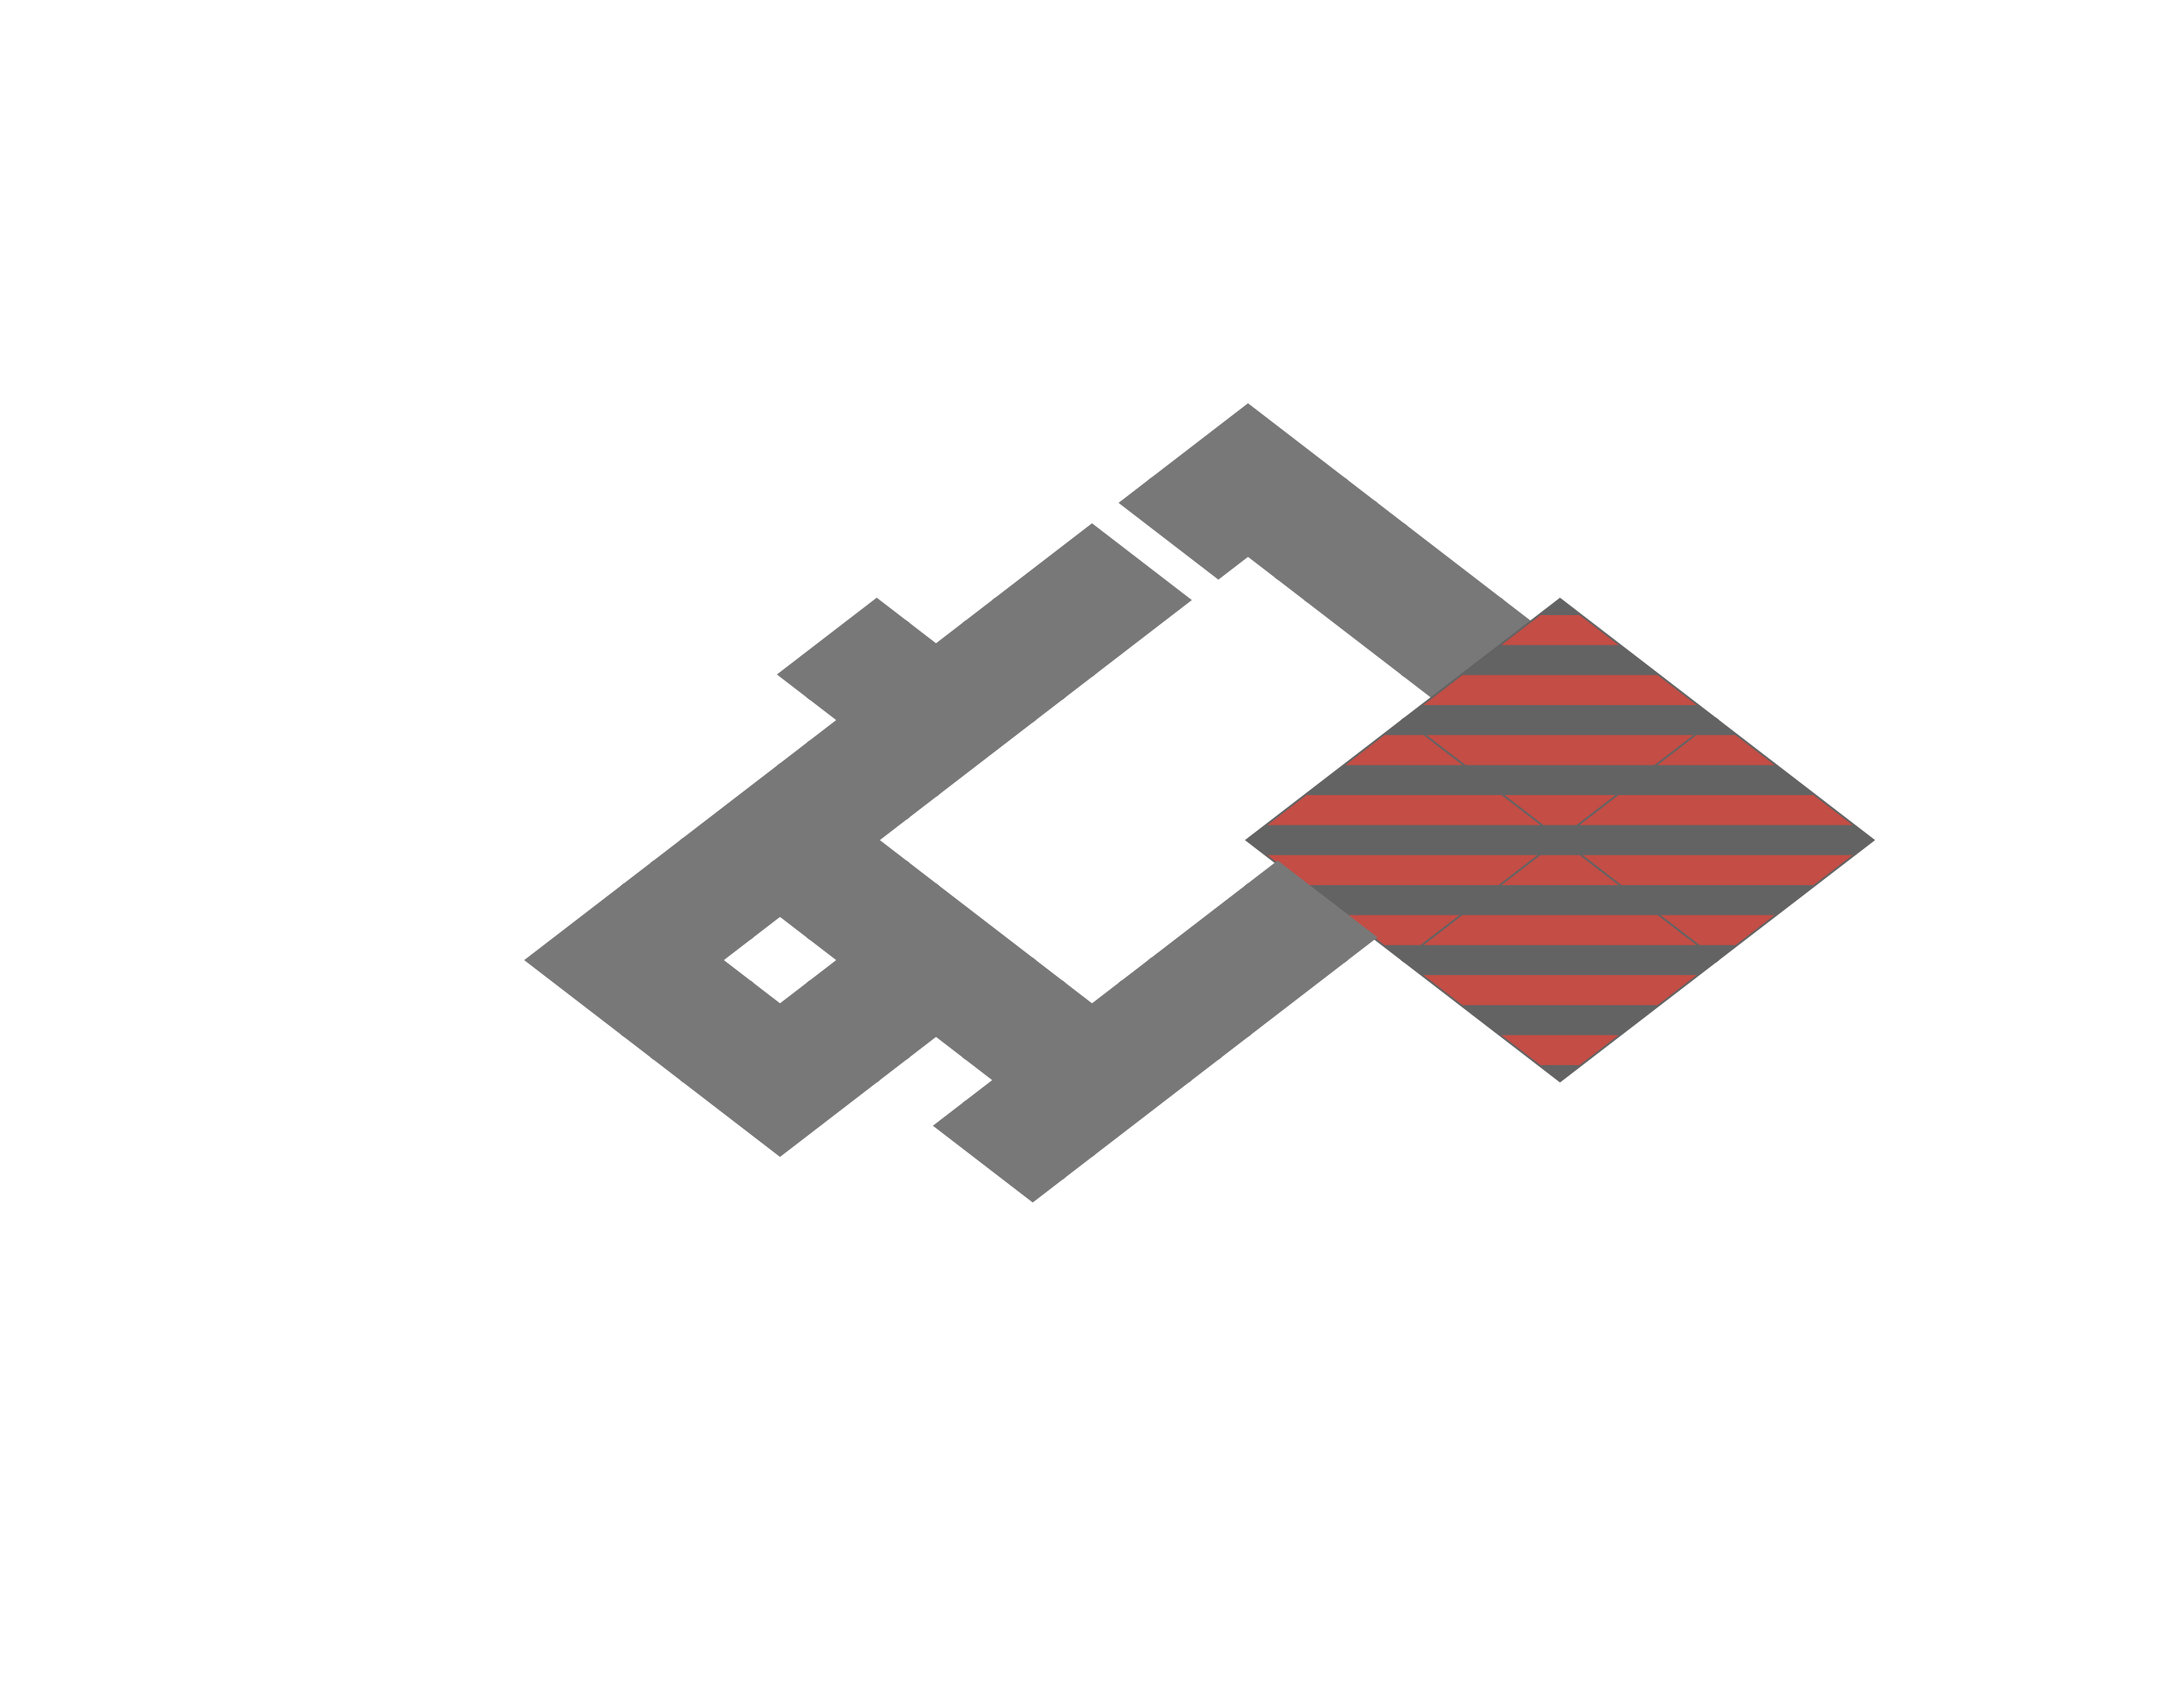
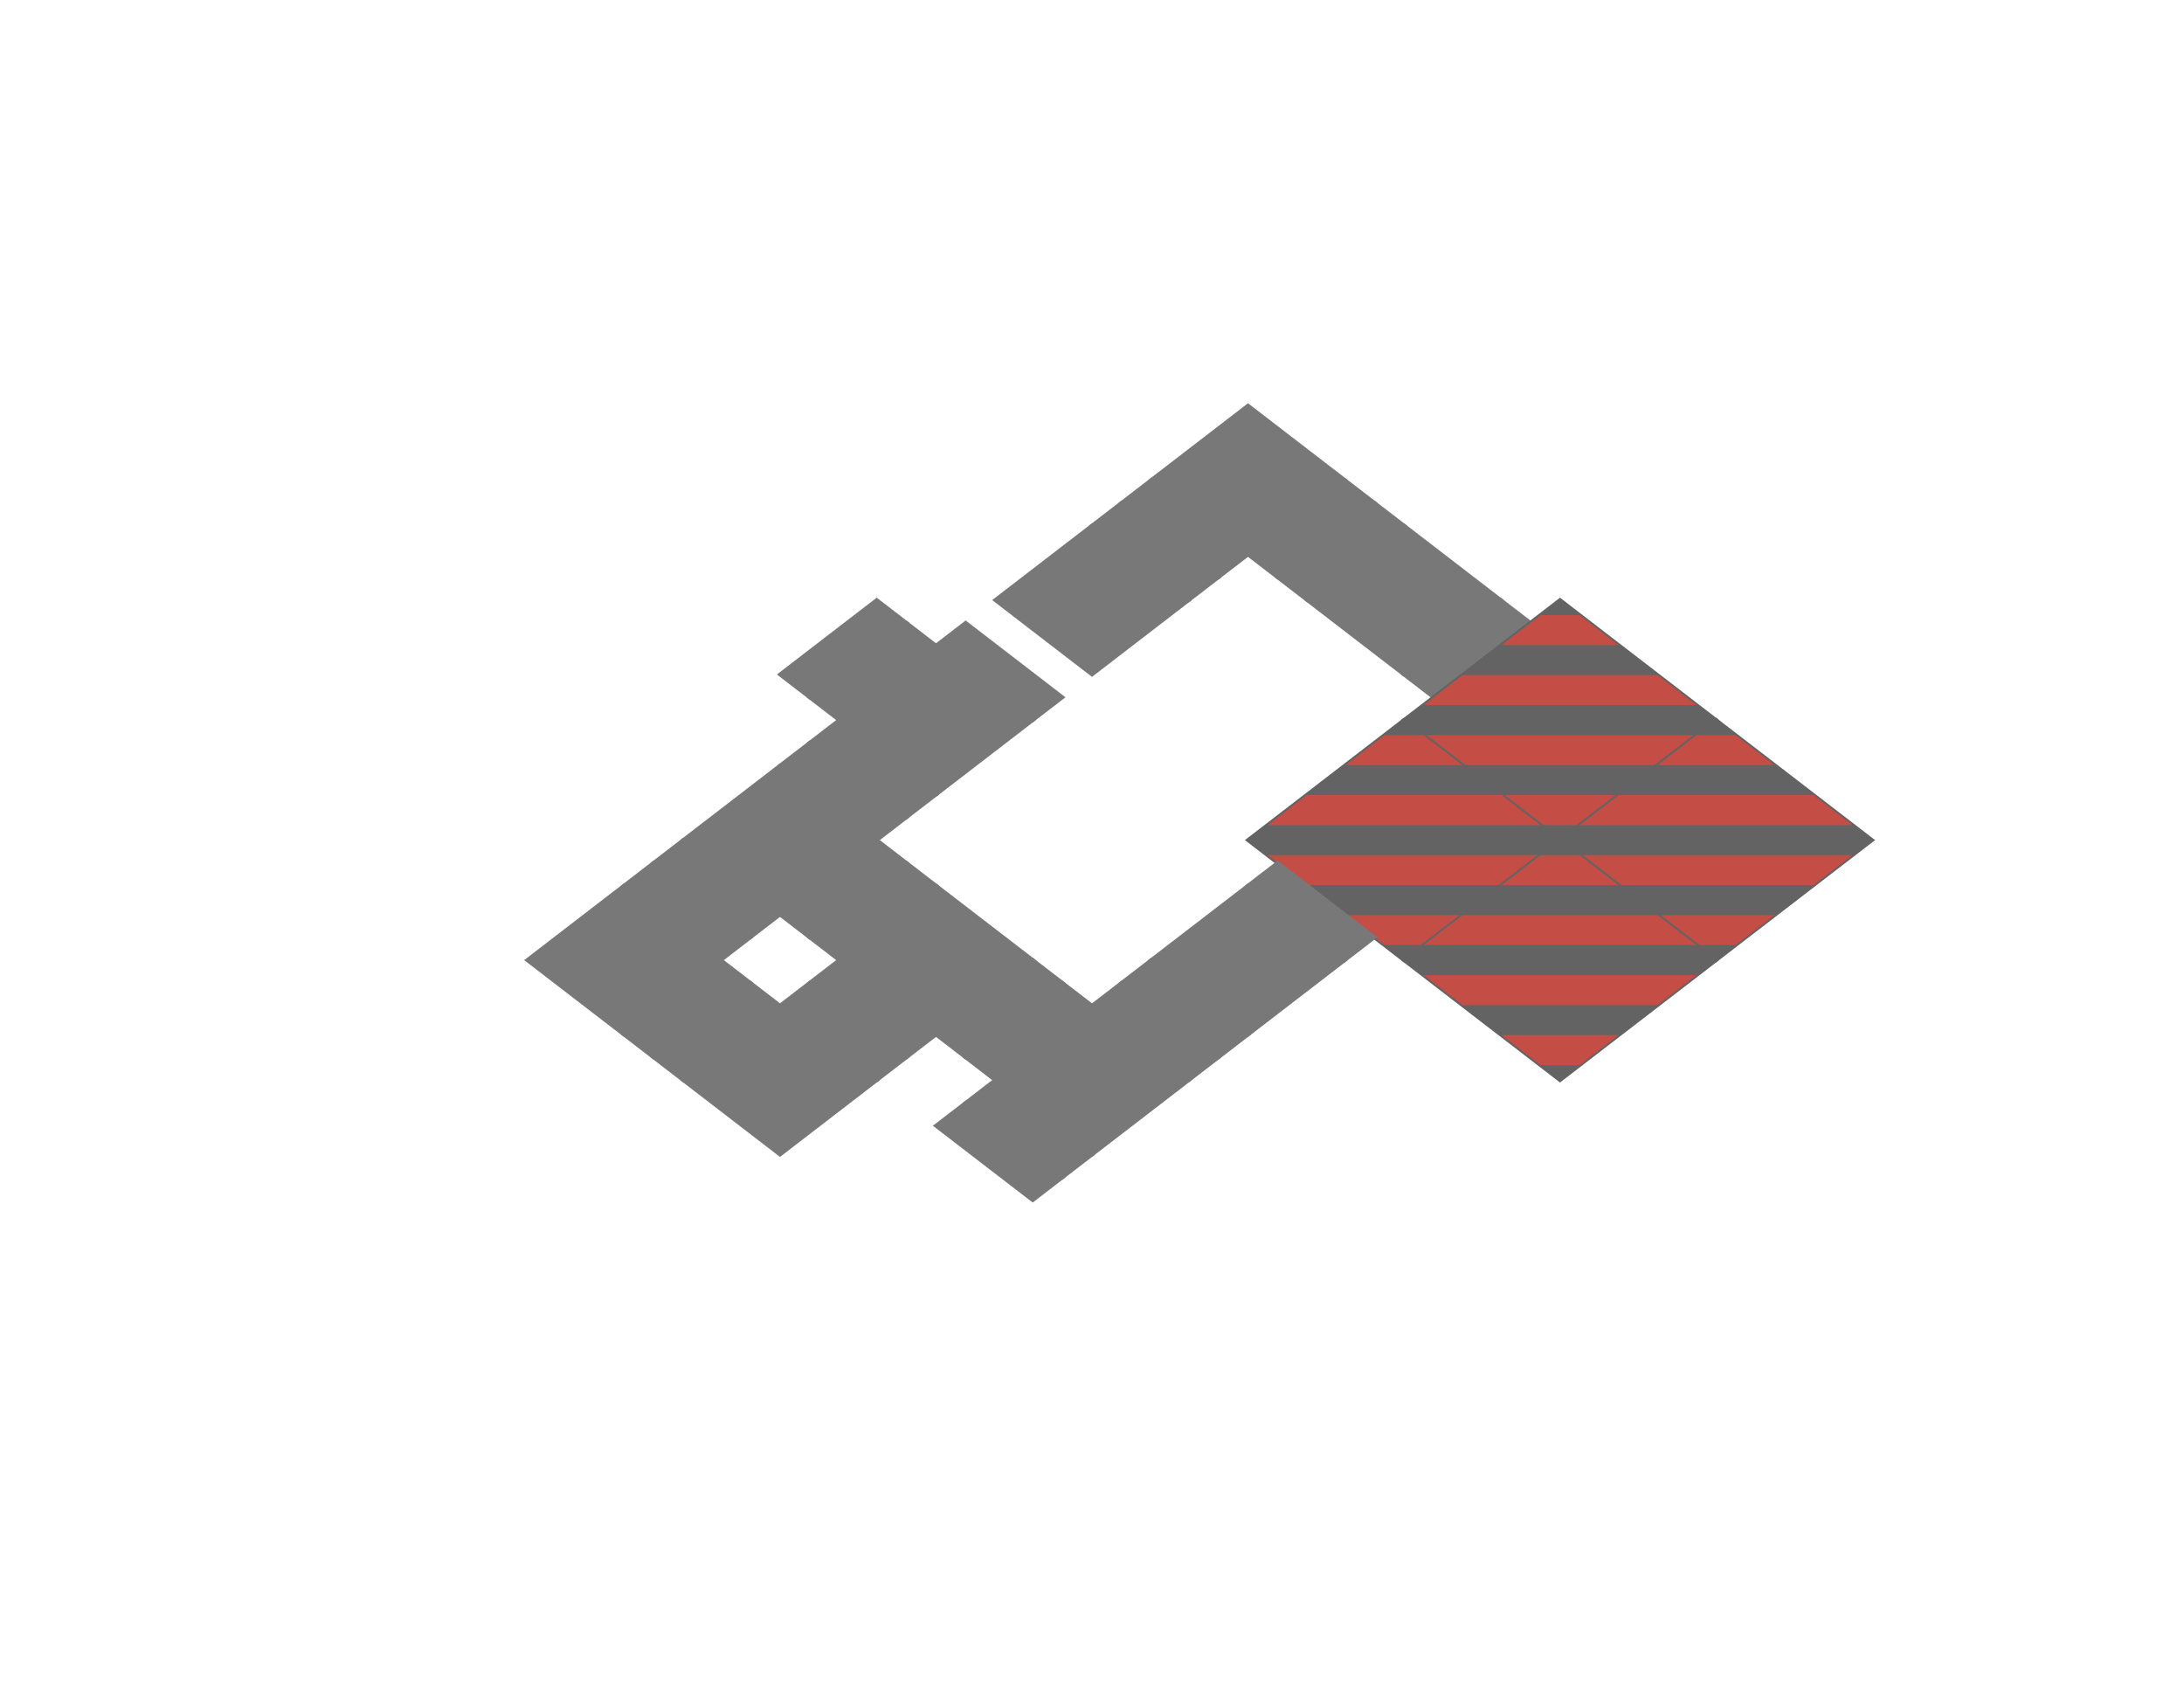
<svg xmlns="http://www.w3.org/2000/svg" width="183.444mm" height="141.111mm" viewBox="0 0 520 400" version="1.2" baseProfile="tiny">
  <defs>
</defs>
  <g fill="none" stroke="black" stroke-width="1" fill-rule="evenodd" stroke-linecap="square" stroke-linejoin="bevel">
    <g fill="none" stroke="#000000" stroke-opacity="1" stroke-width="1" stroke-linecap="square" stroke-linejoin="bevel" transform="matrix(1,0,0,1,0,0)" font-family="Sans Serif" font-size="9" font-weight="400" font-style="normal">
</g>
    <g fill="none" stroke="#000000" stroke-opacity="1" stroke-width="1" stroke-linecap="square" stroke-linejoin="bevel" transform="matrix(1,0,0,1,0,0)" font-family="Sans Serif" font-size="9" font-weight="400" font-style="normal">
</g>
    <g fill="#787878" fill-opacity="1" stroke="#000000" stroke-opacity="0" stroke-width="1" stroke-linecap="square" stroke-linejoin="bevel" transform="matrix(37.1429,28.5714,-37.1429,28.5714,297.143,85.7143)" font-family="Sans Serif" font-size="9" font-weight="400" font-style="normal">
      <rect x="0.18" y="0.18" width="0.64" height="0.64" />
      <rect x="0.8" y="0.18" width="0.21" height="0.64" />
      <rect x="0.18" y="0.8" width="0.64" height="0.21" />
    </g>
    <g fill="none" stroke="#000000" stroke-opacity="1" stroke-width="1" stroke-linecap="square" stroke-linejoin="bevel" transform="matrix(1,0,0,1,0,0)" font-family="Sans Serif" font-size="9" font-weight="400" font-style="normal">
</g>
    <g fill="#787878" fill-opacity="1" stroke="#000000" stroke-opacity="0" stroke-width="1" stroke-linecap="square" stroke-linejoin="bevel" transform="matrix(37.1429,28.5714,-37.1429,28.5714,334.286,114.286)" font-family="Sans Serif" font-size="9" font-weight="400" font-style="normal">
      <rect x="0.18" y="0.18" width="0.64" height="0.64" />
      <rect x="0.8" y="0.18" width="0.21" height="0.64" />
      <rect x="-0.01" y="0.18" width="0.21" height="0.64" />
    </g>
    <g fill="none" stroke="#000000" stroke-opacity="1" stroke-width="1" stroke-linecap="square" stroke-linejoin="bevel" transform="matrix(1,0,0,1,0,0)" font-family="Sans Serif" font-size="9" font-weight="400" font-style="normal">
</g>
    <g fill="#636363" fill-opacity="1" stroke="#000000" stroke-opacity="0" stroke-width="1" stroke-linecap="square" stroke-linejoin="bevel" transform="matrix(37.1429,28.5714,-37.1429,28.5714,371.429,142.857)" font-family="Sans Serif" font-size="9" font-weight="400" font-style="normal">
      <rect x="-0.01" y="-0.01" width="1.02" height="1.02" />
    </g>
    <g fill="#f44336" fill-opacity="0.667" stroke="#000000" stroke-opacity="0" stroke-width="1" stroke-linecap="square" stroke-linejoin="bevel" transform="matrix(37.1429,28.5714,-37.1429,28.5714,371.429,142.857)" font-family="Sans Serif" font-size="9" font-weight="400" font-style="normal">
      <path vector-effect="none" fill-rule="evenodd" d="M0.125,0 L0.375,0 L0,0.375 L0,0.125 L0.125,0" />
      <path vector-effect="none" fill-rule="evenodd" d="M0.625,0 L0.875,0 L0,0.875 L0,0.625 L0.625,0" />
      <path vector-effect="none" fill-rule="evenodd" d="M0.125,1 L0.375,1 L1,0.375 L1,0.125 L0.125,1" />
      <path vector-effect="none" fill-rule="evenodd" d="M0.625,1 L0.875,1 L1,0.875 L1,0.625 L0.625,1" />
    </g>
    <g fill="none" stroke="#000000" stroke-opacity="1" stroke-width="1" stroke-linecap="square" stroke-linejoin="bevel" transform="matrix(1,0,0,1,0,0)" font-family="Sans Serif" font-size="9" font-weight="400" font-style="normal">
</g>
    <g fill="#636363" fill-opacity="1" stroke="#000000" stroke-opacity="0" stroke-width="1" stroke-linecap="square" stroke-linejoin="bevel" transform="matrix(37.1429,28.5714,-37.1429,28.5714,408.571,171.429)" font-family="Sans Serif" font-size="9" font-weight="400" font-style="normal">
      <rect x="-0.01" y="-0.01" width="1.02" height="1.02" />
    </g>
    <g fill="#f44336" fill-opacity="0.667" stroke="#000000" stroke-opacity="0" stroke-width="1" stroke-linecap="square" stroke-linejoin="bevel" transform="matrix(37.1429,28.5714,-37.1429,28.5714,408.571,171.429)" font-family="Sans Serif" font-size="9" font-weight="400" font-style="normal">
      <path vector-effect="none" fill-rule="evenodd" d="M0.125,0 L0.375,0 L0,0.375 L0,0.125 L0.125,0" />
      <path vector-effect="none" fill-rule="evenodd" d="M0.625,0 L0.875,0 L0,0.875 L0,0.625 L0.625,0" />
      <path vector-effect="none" fill-rule="evenodd" d="M0.125,1 L0.375,1 L1,0.375 L1,0.125 L0.125,1" />
      <path vector-effect="none" fill-rule="evenodd" d="M0.625,1 L0.875,1 L1,0.875 L1,0.625 L0.625,1" />
    </g>
    <g fill="none" stroke="#000000" stroke-opacity="1" stroke-width="1" stroke-linecap="square" stroke-linejoin="bevel" transform="matrix(1,0,0,1,0,0)" font-family="Sans Serif" font-size="9" font-weight="400" font-style="normal">
</g>
    <g fill="none" stroke="#000000" stroke-opacity="1" stroke-width="1" stroke-linecap="square" stroke-linejoin="bevel" transform="matrix(1,0,0,1,0,0)" font-family="Sans Serif" font-size="9" font-weight="400" font-style="normal">
</g>
    <g fill="#787878" fill-opacity="1" stroke="#000000" stroke-opacity="0" stroke-width="1" stroke-linecap="square" stroke-linejoin="bevel" transform="matrix(37.1429,28.5714,-37.1429,28.5714,260,114.286)" font-family="Sans Serif" font-size="9" font-weight="400" font-style="normal">
      <rect x="0.18" y="0.18" width="0.64" height="0.64" />
-       <rect x="0.18" y="0.8" width="0.64" height="0.21" />
+       <rect x="0.18" y="-0.01" width="0.64" height="0.21" />
    </g>
    <g fill="none" stroke="#000000" stroke-opacity="1" stroke-width="1" stroke-linecap="square" stroke-linejoin="bevel" transform="matrix(1,0,0,1,0,0)" font-family="Sans Serif" font-size="9" font-weight="400" font-style="normal">
</g>
    <g fill="none" stroke="#000000" stroke-opacity="1" stroke-width="1" stroke-linecap="square" stroke-linejoin="bevel" transform="matrix(1,0,0,1,0,0)" font-family="Sans Serif" font-size="9" font-weight="400" font-style="normal">
</g>
    <g fill="#636363" fill-opacity="1" stroke="#000000" stroke-opacity="0" stroke-width="1" stroke-linecap="square" stroke-linejoin="bevel" transform="matrix(37.1429,28.5714,-37.1429,28.5714,334.286,171.429)" font-family="Sans Serif" font-size="9" font-weight="400" font-style="normal">
      <rect x="-0.01" y="-0.01" width="1.02" height="1.02" />
    </g>
    <g fill="#f44336" fill-opacity="0.667" stroke="#000000" stroke-opacity="0" stroke-width="1" stroke-linecap="square" stroke-linejoin="bevel" transform="matrix(37.1429,28.5714,-37.1429,28.5714,334.286,171.429)" font-family="Sans Serif" font-size="9" font-weight="400" font-style="normal">
      <path vector-effect="none" fill-rule="evenodd" d="M0.125,0 L0.375,0 L0,0.375 L0,0.125 L0.125,0" />
      <path vector-effect="none" fill-rule="evenodd" d="M0.625,0 L0.875,0 L0,0.875 L0,0.625 L0.625,0" />
      <path vector-effect="none" fill-rule="evenodd" d="M0.125,1 L0.375,1 L1,0.375 L1,0.125 L0.125,1" />
      <path vector-effect="none" fill-rule="evenodd" d="M0.625,1 L0.875,1 L1,0.875 L1,0.625 L0.625,1" />
    </g>
    <g fill="none" stroke="#000000" stroke-opacity="1" stroke-width="1" stroke-linecap="square" stroke-linejoin="bevel" transform="matrix(1,0,0,1,0,0)" font-family="Sans Serif" font-size="9" font-weight="400" font-style="normal">
</g>
    <g fill="#636363" fill-opacity="1" stroke="#000000" stroke-opacity="0" stroke-width="1" stroke-linecap="square" stroke-linejoin="bevel" transform="matrix(37.1429,28.5714,-37.1429,28.5714,371.429,200)" font-family="Sans Serif" font-size="9" font-weight="400" font-style="normal">
      <rect x="-0.01" y="-0.01" width="1.02" height="1.02" />
    </g>
    <g fill="#f44336" fill-opacity="0.667" stroke="#000000" stroke-opacity="0" stroke-width="1" stroke-linecap="square" stroke-linejoin="bevel" transform="matrix(37.1429,28.5714,-37.1429,28.5714,371.429,200)" font-family="Sans Serif" font-size="9" font-weight="400" font-style="normal">
      <path vector-effect="none" fill-rule="evenodd" d="M0.125,0 L0.375,0 L0,0.375 L0,0.125 L0.125,0" />
      <path vector-effect="none" fill-rule="evenodd" d="M0.625,0 L0.875,0 L0,0.875 L0,0.625 L0.625,0" />
      <path vector-effect="none" fill-rule="evenodd" d="M0.125,1 L0.375,1 L1,0.375 L1,0.125 L0.125,1" />
      <path vector-effect="none" fill-rule="evenodd" d="M0.625,1 L0.875,1 L1,0.875 L1,0.625 L0.625,1" />
    </g>
    <g fill="none" stroke="#000000" stroke-opacity="1" stroke-width="1" stroke-linecap="square" stroke-linejoin="bevel" transform="matrix(1,0,0,1,0,0)" font-family="Sans Serif" font-size="9" font-weight="400" font-style="normal">
</g>
    <g fill="#787878" fill-opacity="1" stroke="#000000" stroke-opacity="0" stroke-width="1" stroke-linecap="square" stroke-linejoin="bevel" transform="matrix(37.1429,28.5714,-37.1429,28.5714,185.714,114.286)" font-family="Sans Serif" font-size="9" font-weight="400" font-style="normal">
      <rect x="0.8" y="0.18" width="0.21" height="0.64" />
    </g>
    <g fill="none" stroke="#000000" stroke-opacity="1" stroke-width="1" stroke-linecap="square" stroke-linejoin="bevel" transform="matrix(1,0,0,1,0,0)" font-family="Sans Serif" font-size="9" font-weight="400" font-style="normal">
</g>
    <g fill="#787878" fill-opacity="1" stroke="#000000" stroke-opacity="0" stroke-width="1" stroke-linecap="square" stroke-linejoin="bevel" transform="matrix(37.1429,28.5714,-37.1429,28.5714,222.857,142.857)" font-family="Sans Serif" font-size="9" font-weight="400" font-style="normal">
      <rect x="0.18" y="0.18" width="0.64" height="0.64" />
      <rect x="0.18" y="-0.01" width="0.64" height="0.21" />
      <rect x="0.18" y="0.8" width="0.64" height="0.21" />
      <rect x="-0.01" y="0.18" width="0.21" height="0.64" />
    </g>
    <g fill="none" stroke="#000000" stroke-opacity="1" stroke-width="1" stroke-linecap="square" stroke-linejoin="bevel" transform="matrix(1,0,0,1,0,0)" font-family="Sans Serif" font-size="9" font-weight="400" font-style="normal">
</g>
    <g fill="none" stroke="#000000" stroke-opacity="1" stroke-width="1" stroke-linecap="square" stroke-linejoin="bevel" transform="matrix(1,0,0,1,0,0)" font-family="Sans Serif" font-size="9" font-weight="400" font-style="normal">
</g>
    <g fill="#787878" fill-opacity="1" stroke="#000000" stroke-opacity="0" stroke-width="1" stroke-linecap="square" stroke-linejoin="bevel" transform="matrix(37.1429,28.5714,-37.1429,28.5714,297.143,200)" font-family="Sans Serif" font-size="9" font-weight="400" font-style="normal">
      <rect x="0.18" y="0.18" width="0.64" height="0.64" />
      <rect x="0.18" y="-0.01" width="0.64" height="0.21" />
      <rect x="0.18" y="0.8" width="0.64" height="0.21" />
    </g>
    <g fill="none" stroke="#000000" stroke-opacity="1" stroke-width="1" stroke-linecap="square" stroke-linejoin="bevel" transform="matrix(1,0,0,1,0,0)" font-family="Sans Serif" font-size="9" font-weight="400" font-style="normal">
</g>
    <g fill="none" stroke="#000000" stroke-opacity="1" stroke-width="1" stroke-linecap="square" stroke-linejoin="bevel" transform="matrix(1,0,0,1,0,0)" font-family="Sans Serif" font-size="9" font-weight="400" font-style="normal">
</g>
    <g fill="none" stroke="#000000" stroke-opacity="1" stroke-width="1" stroke-linecap="square" stroke-linejoin="bevel" transform="matrix(1,0,0,1,0,0)" font-family="Sans Serif" font-size="9" font-weight="400" font-style="normal">
</g>
    <g fill="#787878" fill-opacity="1" stroke="#000000" stroke-opacity="0" stroke-width="1" stroke-linecap="square" stroke-linejoin="bevel" transform="matrix(37.1429,28.5714,-37.1429,28.5714,185.714,171.429)" font-family="Sans Serif" font-size="9" font-weight="400" font-style="normal">
      <rect x="0.18" y="0.18" width="0.64" height="0.64" />
      <rect x="0.18" y="-0.01" width="0.64" height="0.21" />
      <rect x="0.8" y="0.18" width="0.21" height="0.64" />
      <rect x="0.18" y="0.8" width="0.64" height="0.21" />
    </g>
    <g fill="none" stroke="#000000" stroke-opacity="1" stroke-width="1" stroke-linecap="square" stroke-linejoin="bevel" transform="matrix(1,0,0,1,0,0)" font-family="Sans Serif" font-size="9" font-weight="400" font-style="normal">
</g>
    <g fill="#787878" fill-opacity="1" stroke="#000000" stroke-opacity="0" stroke-width="1" stroke-linecap="square" stroke-linejoin="bevel" transform="matrix(37.1429,28.5714,-37.1429,28.5714,222.857,200)" font-family="Sans Serif" font-size="9" font-weight="400" font-style="normal">
      <rect x="0.18" y="0.18" width="0.64" height="0.64" />
      <rect x="0.8" y="0.18" width="0.21" height="0.64" />
      <rect x="0.18" y="0.8" width="0.64" height="0.21" />
      <rect x="-0.01" y="0.18" width="0.21" height="0.64" />
    </g>
    <g fill="none" stroke="#000000" stroke-opacity="1" stroke-width="1" stroke-linecap="square" stroke-linejoin="bevel" transform="matrix(1,0,0,1,0,0)" font-family="Sans Serif" font-size="9" font-weight="400" font-style="normal">
</g>
    <g fill="#787878" fill-opacity="1" stroke="#000000" stroke-opacity="0" stroke-width="1" stroke-linecap="square" stroke-linejoin="bevel" transform="matrix(37.1429,28.5714,-37.1429,28.5714,260,228.571)" font-family="Sans Serif" font-size="9" font-weight="400" font-style="normal">
      <rect x="0.18" y="0.18" width="0.64" height="0.64" />
      <rect x="0.18" y="-0.01" width="0.64" height="0.21" />
      <rect x="0.18" y="0.8" width="0.64" height="0.21" />
      <rect x="-0.01" y="0.18" width="0.21" height="0.64" />
    </g>
    <g fill="none" stroke="#000000" stroke-opacity="1" stroke-width="1" stroke-linecap="square" stroke-linejoin="bevel" transform="matrix(1,0,0,1,0,0)" font-family="Sans Serif" font-size="9" font-weight="400" font-style="normal">
</g>
    <g fill="none" stroke="#000000" stroke-opacity="1" stroke-width="1" stroke-linecap="square" stroke-linejoin="bevel" transform="matrix(1,0,0,1,0,0)" font-family="Sans Serif" font-size="9" font-weight="400" font-style="normal">
</g>
    <g fill="none" stroke="#000000" stroke-opacity="1" stroke-width="1" stroke-linecap="square" stroke-linejoin="bevel" transform="matrix(1,0,0,1,0,0)" font-family="Sans Serif" font-size="9" font-weight="400" font-style="normal">
</g>
    <g fill="#787878" fill-opacity="1" stroke="#000000" stroke-opacity="0" stroke-width="1" stroke-linecap="square" stroke-linejoin="bevel" transform="matrix(37.1429,28.5714,-37.1429,28.5714,148.571,200)" font-family="Sans Serif" font-size="9" font-weight="400" font-style="normal">
      <rect x="0.18" y="0.18" width="0.64" height="0.64" />
      <rect x="0.18" y="-0.01" width="0.64" height="0.21" />
      <rect x="0.8" y="0.18" width="0.21" height="0.64" />
    </g>
    <g fill="none" stroke="#000000" stroke-opacity="1" stroke-width="1" stroke-linecap="square" stroke-linejoin="bevel" transform="matrix(1,0,0,1,0,0)" font-family="Sans Serif" font-size="9" font-weight="400" font-style="normal">
</g>
    <g fill="#787878" fill-opacity="1" stroke="#000000" stroke-opacity="0" stroke-width="1" stroke-linecap="square" stroke-linejoin="bevel" transform="matrix(37.1429,28.5714,-37.1429,28.5714,185.714,228.571)" font-family="Sans Serif" font-size="9" font-weight="400" font-style="normal">
      <rect x="0.18" y="0.18" width="0.64" height="0.64" />
      <rect x="0.18" y="-0.01" width="0.64" height="0.21" />
      <rect x="-0.01" y="0.18" width="0.21" height="0.64" />
    </g>
    <g fill="none" stroke="#000000" stroke-opacity="1" stroke-width="1" stroke-linecap="square" stroke-linejoin="bevel" transform="matrix(1,0,0,1,0,0)" font-family="Sans Serif" font-size="9" font-weight="400" font-style="normal">
</g>
    <g fill="#787878" fill-opacity="1" stroke="#000000" stroke-opacity="0" stroke-width="1" stroke-linecap="square" stroke-linejoin="bevel" transform="matrix(37.1429,28.5714,-37.1429,28.5714,222.857,257.143)" font-family="Sans Serif" font-size="9" font-weight="400" font-style="normal">
      <rect x="0.18" y="-0.01" width="0.64" height="0.21" />
    </g>
    <g fill="none" stroke="#000000" stroke-opacity="1" stroke-width="1" stroke-linecap="square" stroke-linejoin="bevel" transform="matrix(1,0,0,1,0,0)" font-family="Sans Serif" font-size="9" font-weight="400" font-style="normal">
</g>
    <g fill="none" stroke="#000000" stroke-opacity="1" stroke-width="1" stroke-linecap="square" stroke-linejoin="bevel" transform="matrix(1,0,0,1,0,0)" font-family="Sans Serif" font-size="9" font-weight="400" font-style="normal">
</g>
  </g>
</svg>
